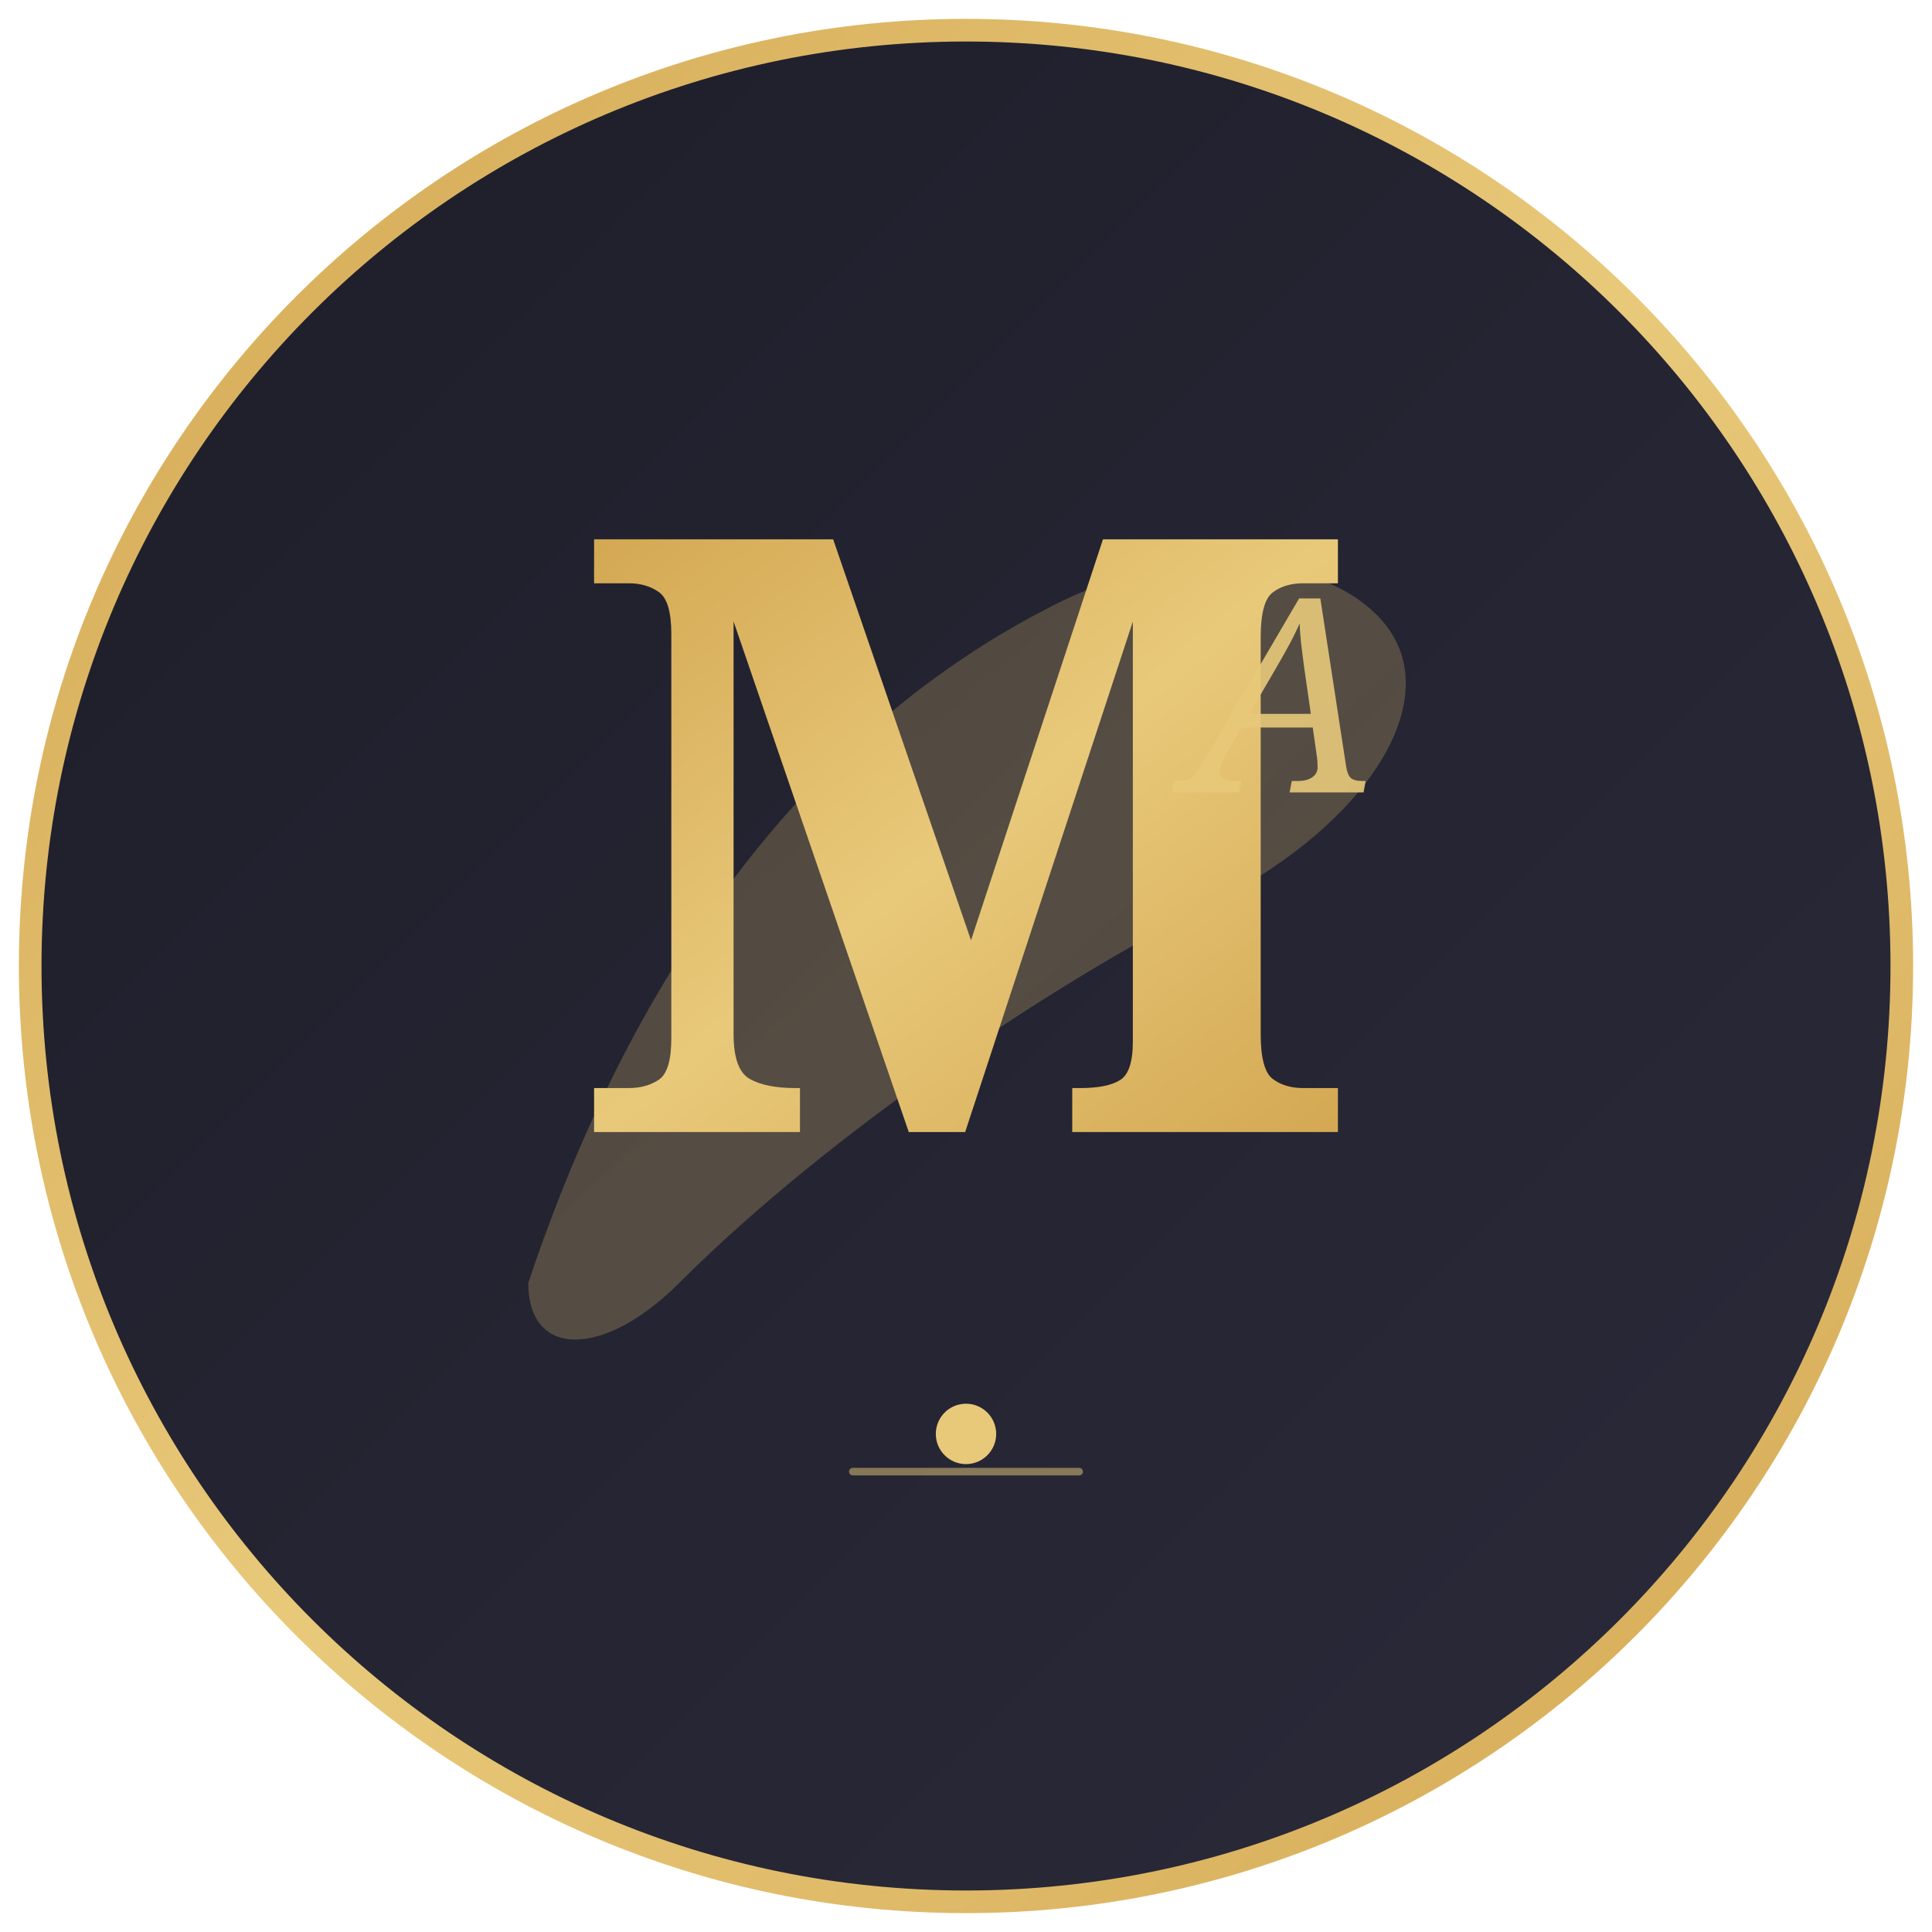
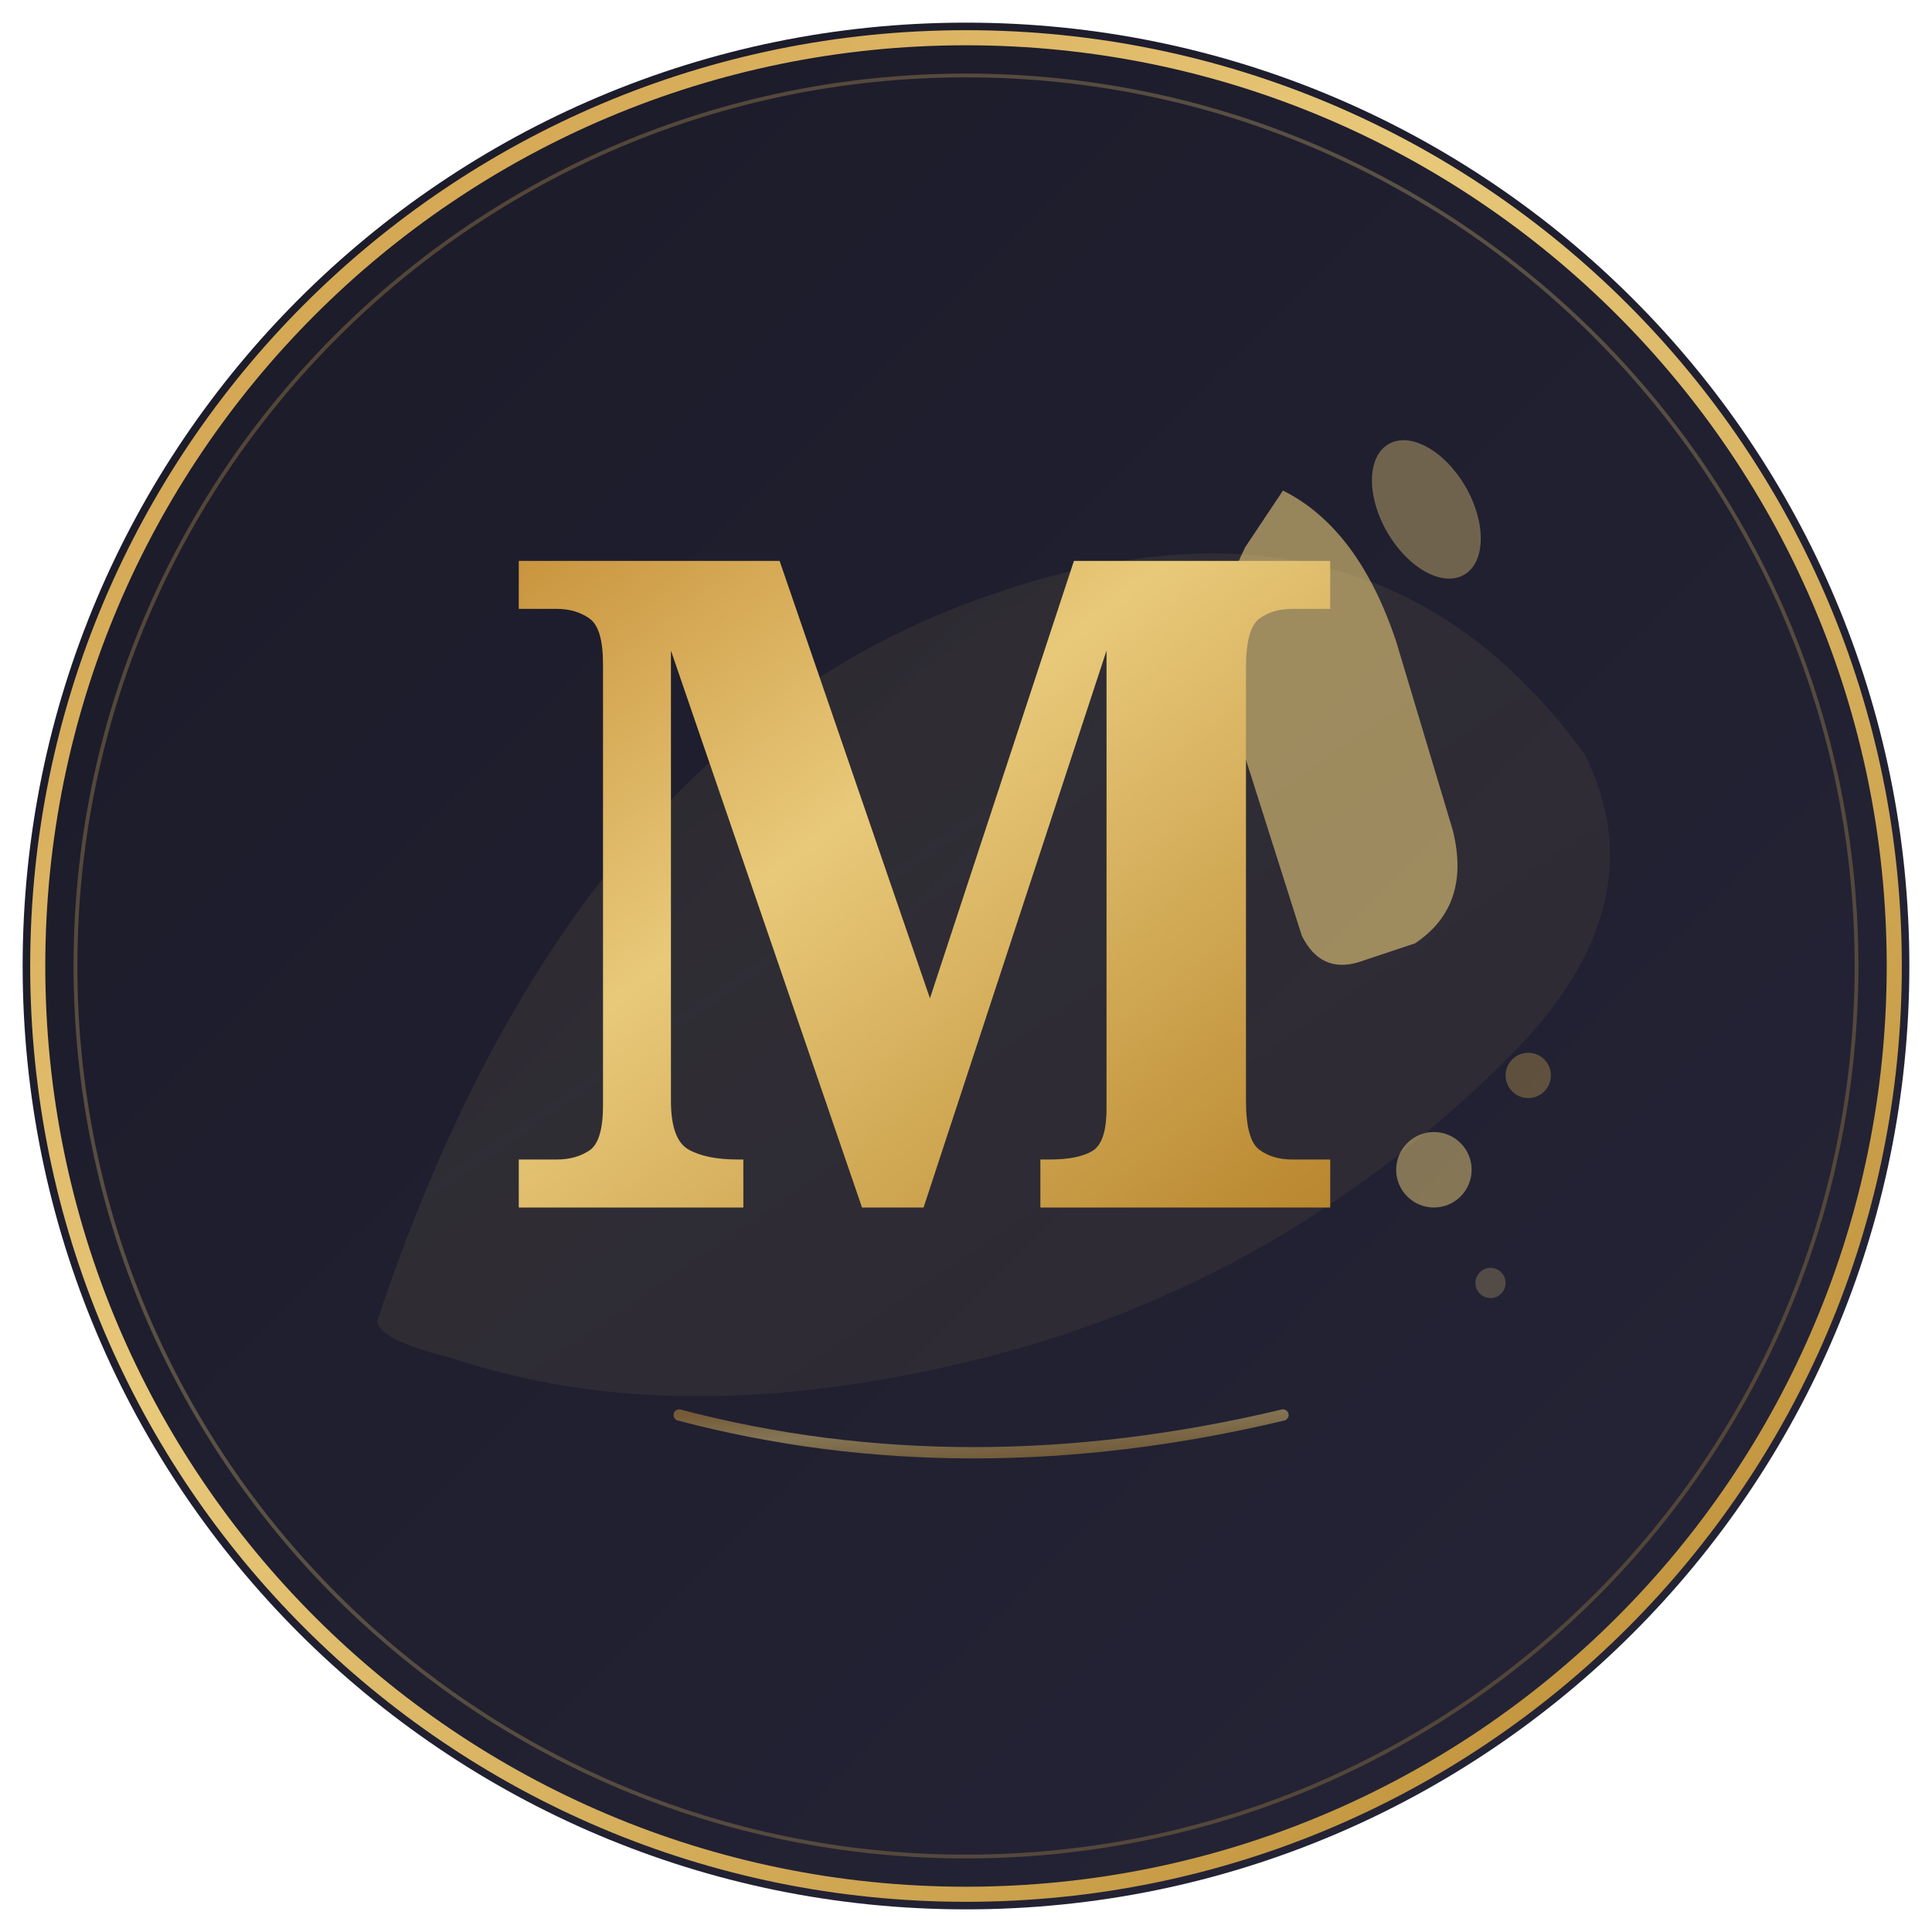
<svg xmlns="http://www.w3.org/2000/svg" viewBox="0 0 512 512">
  <defs>
    <linearGradient id="gold" x1="0%" y1="0%" x2="100%" y2="100%">
-       <stop offset="0%" style="stop-color:#d4a853" />
-       <stop offset="50%" style="stop-color:#e8c97a" />
-       <stop offset="100%" style="stop-color:#d4a853" />
+       <stop offset="0%" style="stop-color:#c9943e" />
+       <stop offset="40%" style="stop-color:#e8c97a" />
+       <stop offset="100%" style="stop-color:#b8862d" />
    </linearGradient>
    <linearGradient id="dark" x1="0%" y1="0%" x2="100%" y2="100%">
-       <stop offset="0%" style="stop-color:#1e1e2a" />
-       <stop offset="100%" style="stop-color:#2a2a3a" />
+       <stop offset="0%" style="stop-color:#1a1a28" />
+       <stop offset="100%" style="stop-color:#252538" />
    </linearGradient>
  </defs>
-   <circle cx="256" cy="256" r="248" fill="url(#dark)" stroke="url(#gold)" stroke-width="6" />
-   <path d="M140 340 C160 280, 200 200, 280 160 C320 140, 360 150, 370 170 C380 190, 360 220, 320 240 C280 260, 220 300, 180 340 C160 360, 140 360, 140 340Z" fill="url(#gold)" opacity="0.25" />
-   <text x="256" y="300" text-anchor="middle" font-family="Georgia,serif" font-size="220" font-weight="700" fill="url(#gold)" letter-spacing="-8">M</text>
-   <text x="340" y="210" text-anchor="middle" font-family="Georgia,serif" font-size="72" font-weight="400" font-style="italic" fill="#e8c97a" opacity="0.9">A</text>
-   <circle cx="256" cy="380" r="8" fill="#e8c97a" />
-   <line x1="226" y1="390" x2="286" y2="390" stroke="#e8c97a" stroke-width="2" stroke-linecap="round" opacity="0.5" />
+   <circle cx="256" cy="256" r="250" fill="url(#dark)" />
+   <circle cx="256" cy="256" r="246" fill="none" stroke="url(#gold)" stroke-width="4" />
+   <circle cx="256" cy="256" r="236" fill="none" stroke="url(#gold)" stroke-width="1" opacity="0.3" />
+   <path d="M100 350 Q150 200, 256 160 Q362 120, 420 200 Q440 240, 400 280 Q340 340, 260 360 Q180 380, 120 360 Q100 355, 100 350Z" fill="url(#gold)" opacity="0.08" />
+   <path d="M340 130 Q360 140, 370 170 L385 220 Q390 240, 375 250 L360 255 Q350 258, 345 248 L325 185 Q320 165, 330 145 Z" fill="#e8c97a" opacity="0.6" />
+   <ellipse cx="378" cy="135" rx="12" ry="20" transform="rotate(-30 378 135)" fill="#e8c97a" opacity="0.4" />
+   <text x="245" y="320" text-anchor="middle" font-family="'Playfair Display',Georgia,serif" font-size="240" font-weight="900" fill="url(#gold)" letter-spacing="-6">M</text>
+   <circle cx="380" cy="310" r="10" fill="#e8c97a" opacity="0.5" />
+   <circle cx="405" cy="285" r="6" fill="#d4a853" opacity="0.35" />
+   <circle cx="395" cy="340" r="4" fill="#e8c97a" opacity="0.25" />
+   <path d="M180 375 Q256 395, 340 375" fill="none" stroke="url(#gold)" stroke-width="3" stroke-linecap="round" opacity="0.5" />
</svg>
